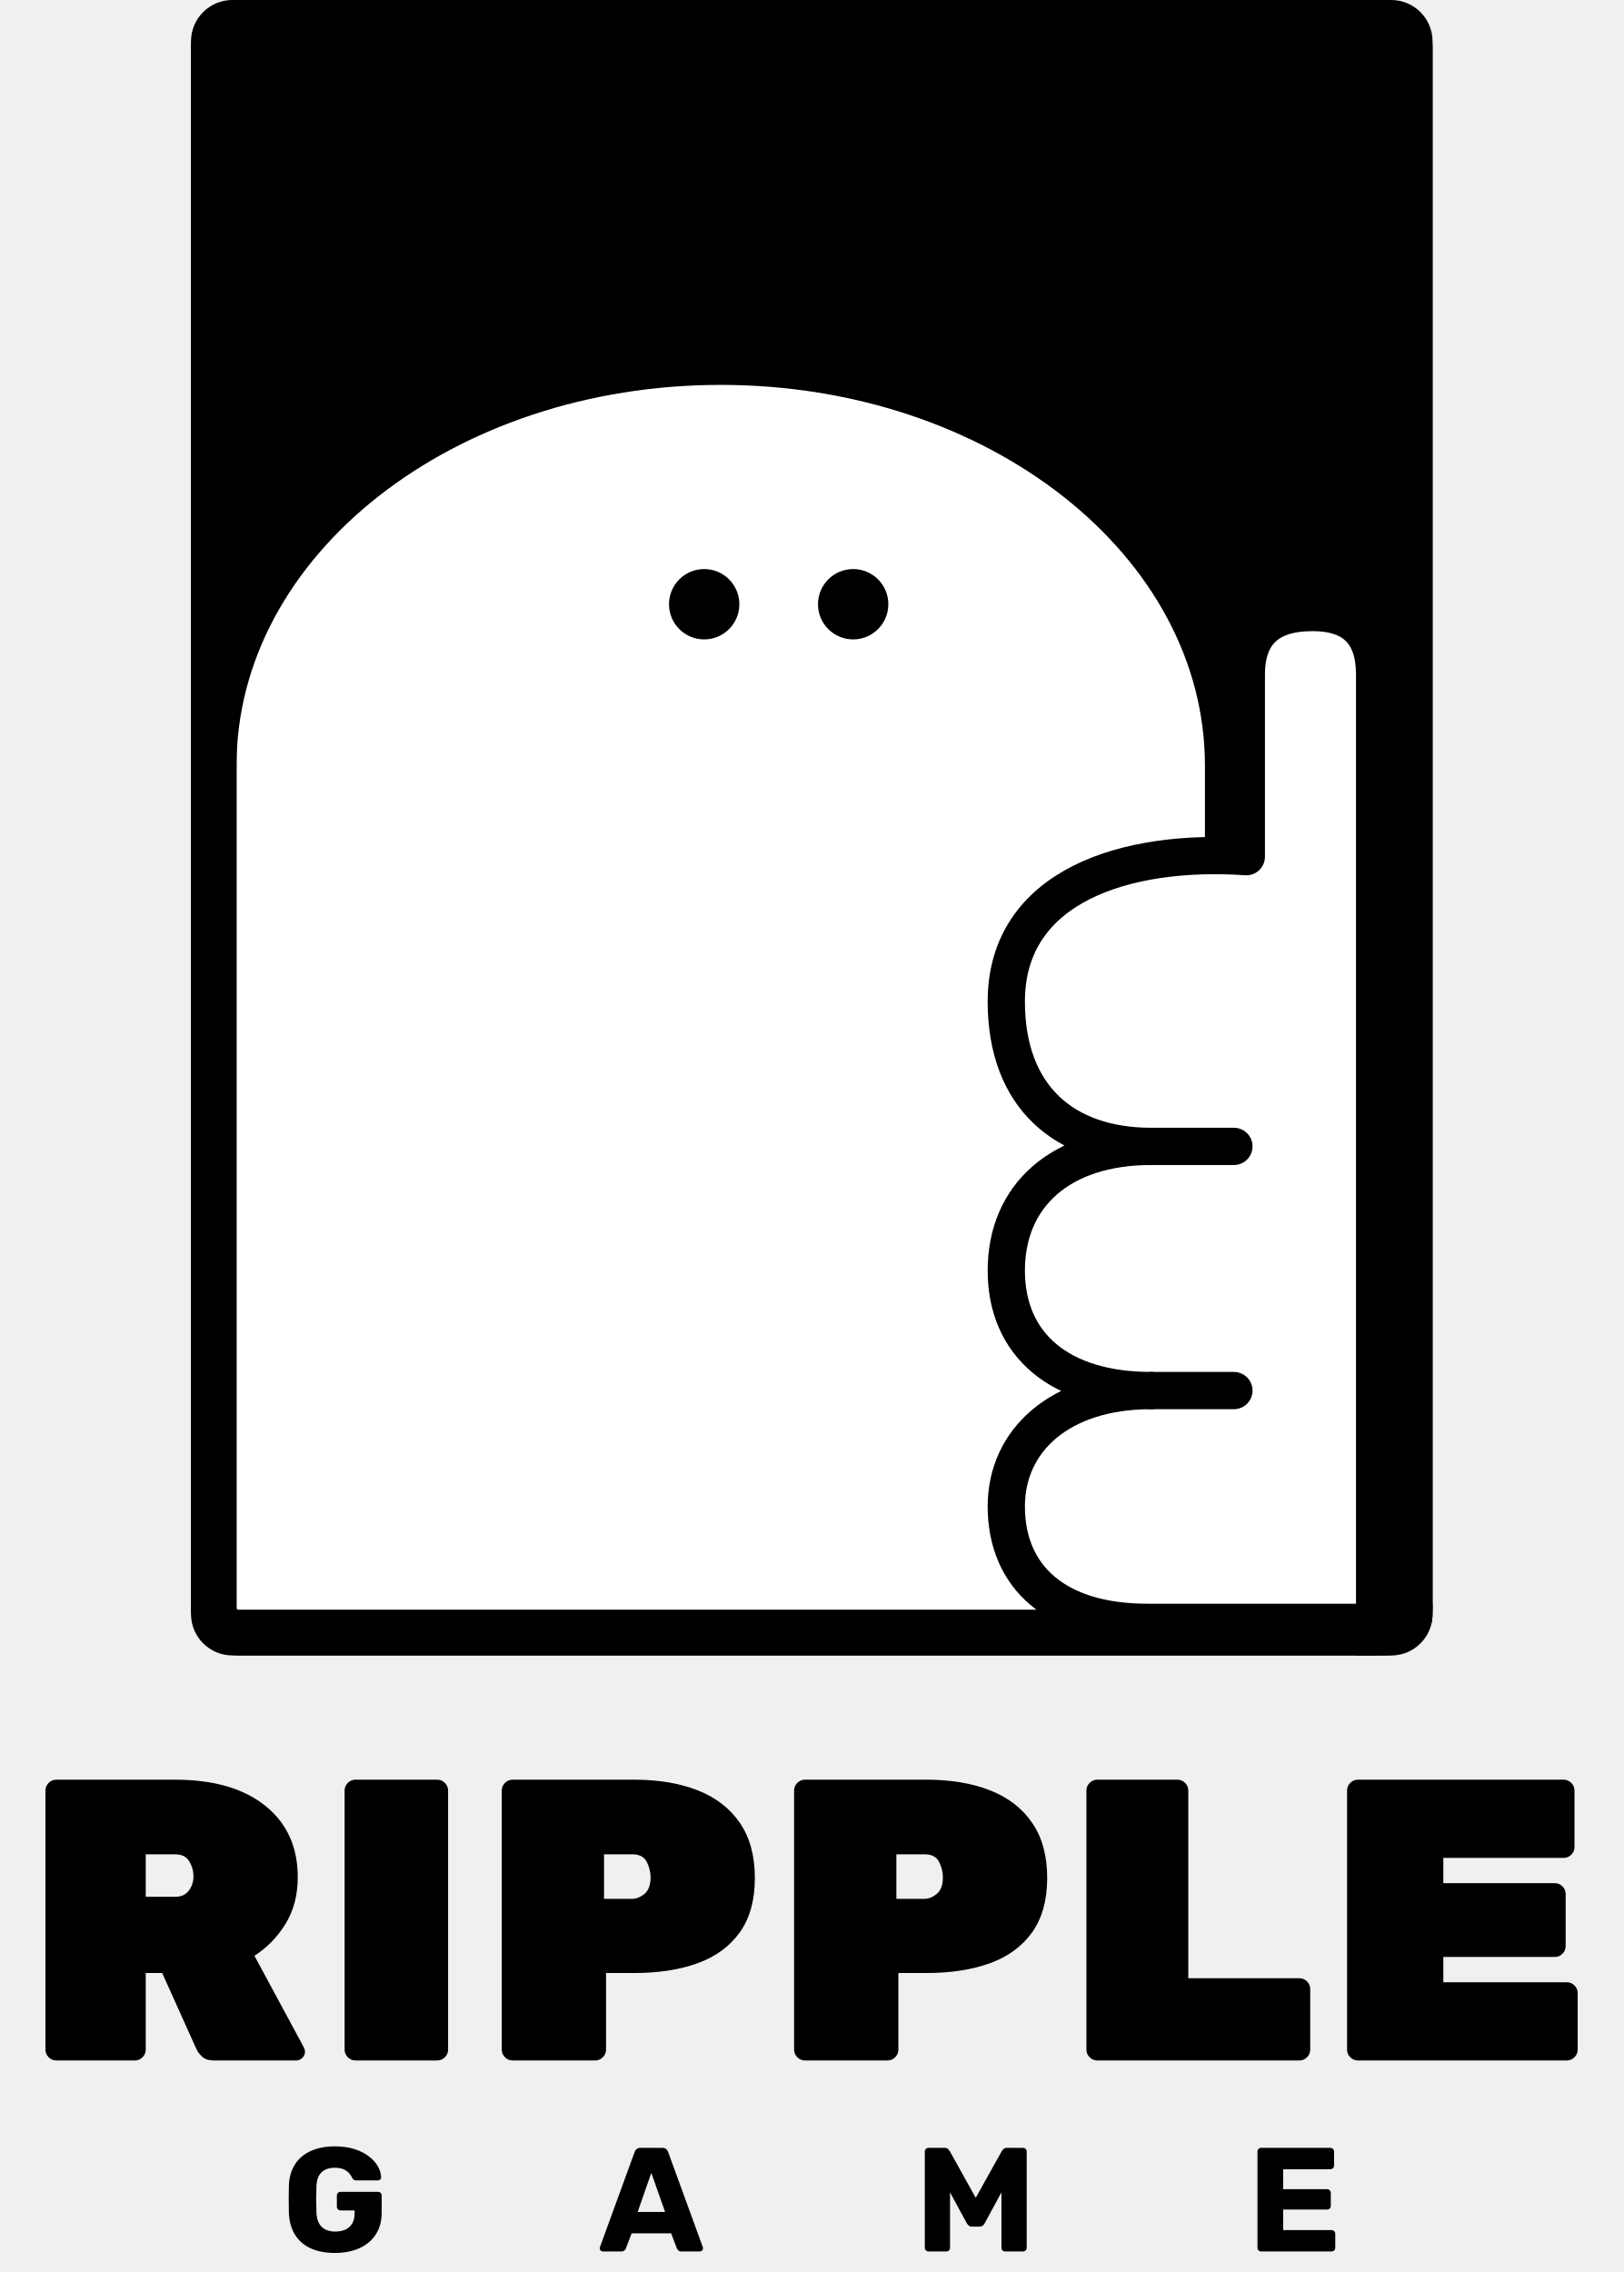
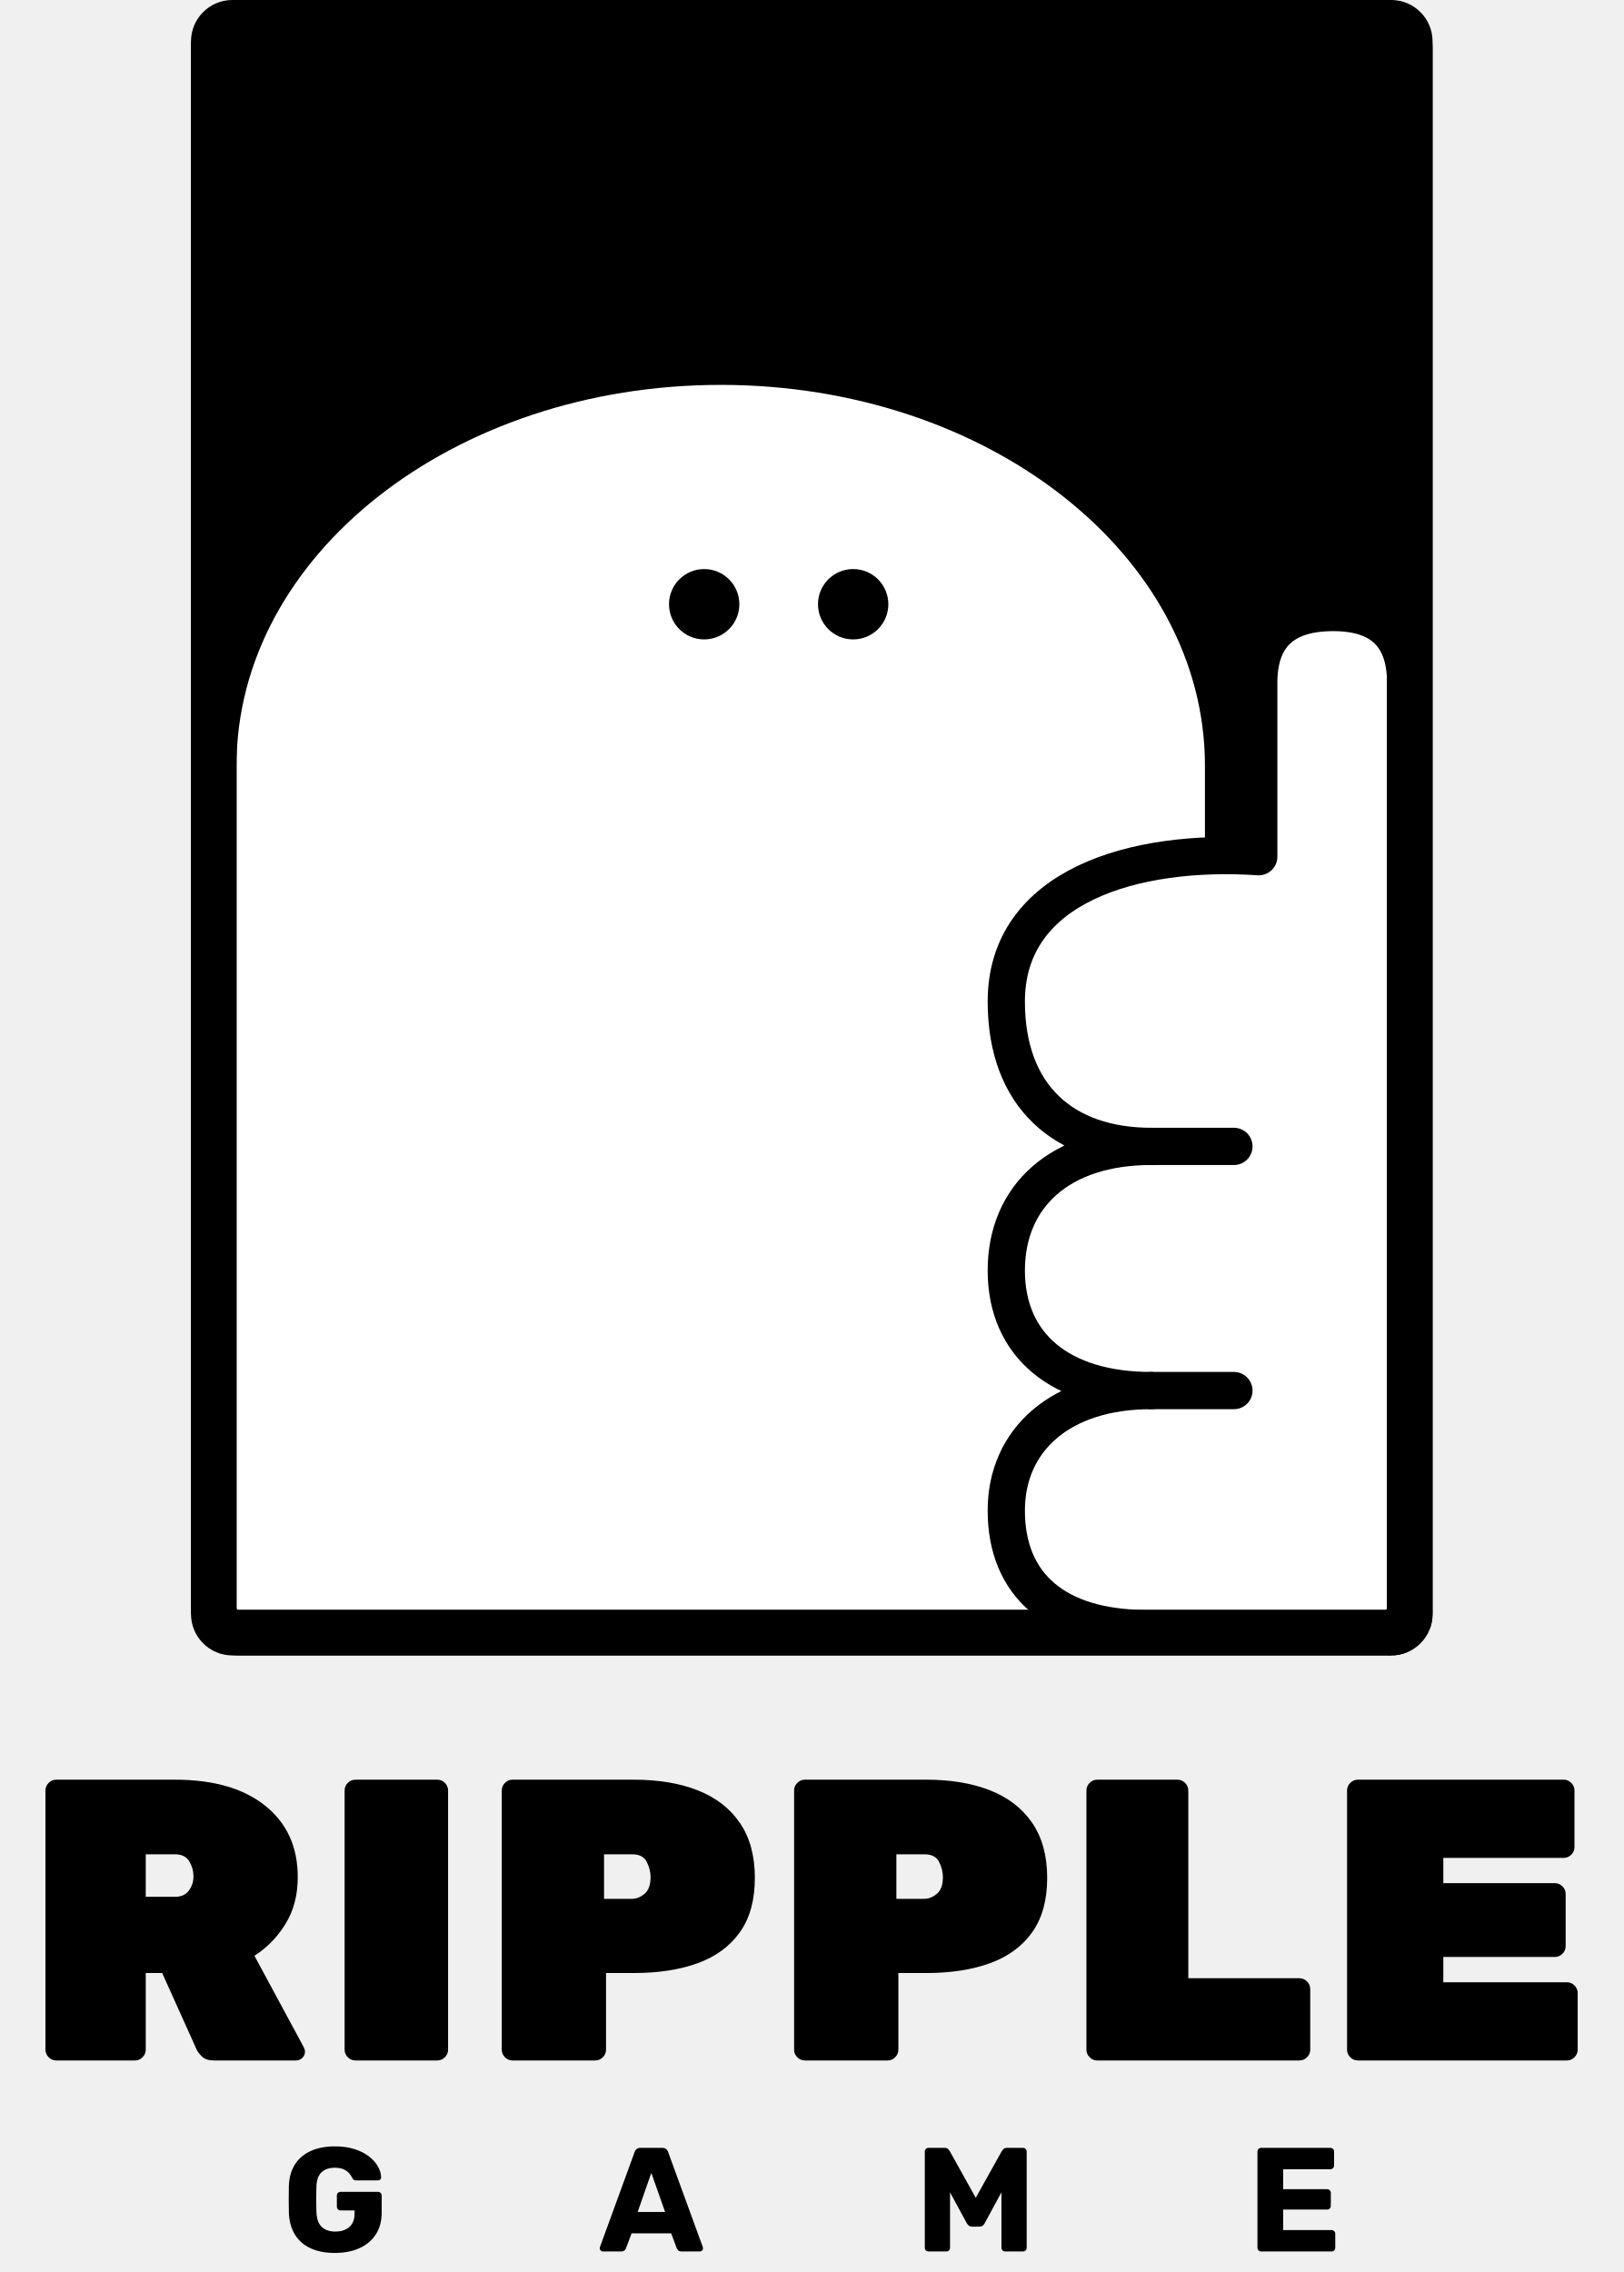
<svg xmlns="http://www.w3.org/2000/svg" viewBox="0 0 340 475.8">
  <g transform="translate(40.0 0) scale(0.8667)">
    <clipPath id="rg-clip">
      <rect width="300" height="400" rx="10" />
    </clipPath>
    <rect width="300" height="400" rx="10" fill="#000" />
    <path d="M11 389 V185 A117 92 0 0 1 245 185 V389 Z" fill="#fff" />
    <circle cx="124" cy="146" r="8.5" fill="#000" />
    <circle cx="160" cy="146" r="8.5" fill="#000" />
    <g clip-path="url(#rg-clip)" fill="#fff" stroke="#000" stroke-width="9" stroke-linejoin="round" stroke-linecap="round">
-       <path d="M286 400 V163 Q286 148 271 148 Q255 148 255 163 V207              C226 205 197 214 197 242 C197 265 211 277 232 277              C210 277 197 289 197 307 C197 325 210 336 232 336              C210 336 197 348 197 364 C197 381 209 392 231 392              H300 V400 Z" />
+       <path d="M293.5 400 V165 Q293.5 148 276 148 Q258 148 258 165 V207              C228 205 197 214 197 242 C197 265 211 277 232 277              C210 277 197 289 197 307 C197 325 210 336 232 336              C210 336 197 348 197 365 C197 383 209 393.5 231 393.5              H300 V400 Z" />
      <path d="M232 277 H252 M232 336 H252" fill="none" />
    </g>
    <rect x="5.5" y="5.5" width="289" height="389" rx="6" fill="none" stroke="#000" stroke-width="11" />
  </g>
  <path transform="translate(4.9 431.5)" d="M6.888 0.0Q5.964 0.0 5.292 -0.672Q4.62 -1.344 4.62 -2.268V-56.532Q4.62 -57.456 5.292 -58.128Q5.964 -58.8 6.888 -58.8H31.752Q43.848 -58.8 50.652 -53.34Q57.456 -47.88 57.456 -38.388Q57.456 -32.76 54.894 -28.602Q52.332 -24.444 48.384 -21.924L58.716 -2.772Q58.968 -2.268 58.968 -1.848Q58.968 -1.092 58.422 -0.546Q57.876 0.0 57.12 0.0H39.9Q38.22 0.0 37.38 -0.84Q36.54 -1.68 36.288 -2.268L29.064 -18.312H25.62V-2.268Q25.62 -1.344 24.948 -0.672Q24.276 0.0 23.352 0.0ZM25.62 -34.272H31.752Q33.684 -34.272 34.65 -35.574Q35.616 -36.876 35.616 -38.556Q35.616 -40.236 34.734 -41.706Q33.852 -43.176 31.752 -43.176H25.62ZM69.536 0.0Q68.612 0.0 67.94 -0.672Q67.268 -1.344 67.268 -2.268V-56.532Q67.268 -57.456 67.94 -58.128Q68.612 -58.8 69.536 -58.8H86.672Q87.596 -58.8 88.268 -58.128Q88.94 -57.456 88.94 -56.532V-2.268Q88.94 -1.344 88.268 -0.672Q87.596 0.0 86.672 0.0ZM102.448 0.0Q101.524 0.0 100.852 -0.672Q100.18 -1.344 100.18 -2.268V-56.532Q100.18 -57.456 100.852 -58.128Q101.524 -58.8 102.448 -58.8H127.9Q135.544 -58.8 141.214 -56.574Q146.884 -54.348 150.034 -49.77Q153.184 -45.192 153.184 -38.22Q153.184 -31.248 150.034 -26.838Q146.884 -22.428 141.214 -20.37Q135.544 -18.312 127.9 -18.312H122.02V-2.268Q122.02 -1.344 121.348 -0.672Q120.676 0.0 119.752 0.0ZM121.6 -33.852H127.48Q128.824 -33.852 130.084 -34.902Q131.344 -35.952 131.344 -38.388Q131.344 -39.984 130.546 -41.58Q129.748 -43.176 127.48 -43.176H121.6ZM163.668 0.0Q162.744 0.0 162.072 -0.672Q161.4 -1.344 161.4 -2.268V-56.532Q161.4 -57.456 162.072 -58.128Q162.744 -58.8 163.668 -58.8H189.12Q196.764 -58.8 202.434 -56.574Q208.104 -54.348 211.254 -49.77Q214.404 -45.192 214.404 -38.22Q214.404 -31.248 211.254 -26.838Q208.104 -22.428 202.434 -20.37Q196.764 -18.312 189.12 -18.312H183.24V-2.268Q183.24 -1.344 182.568 -0.672Q181.896 0.0 180.972 0.0ZM182.82 -33.852H188.7Q190.044 -33.852 191.304 -34.902Q192.564 -35.952 192.564 -38.388Q192.564 -39.984 191.766 -41.58Q190.968 -43.176 188.7 -43.176H182.82ZM224.888 0.0Q223.964 0.0 223.292 -0.672Q222.62 -1.344 222.62 -2.268V-56.532Q222.62 -57.456 223.292 -58.128Q223.964 -58.8 224.888 -58.8H241.688Q242.612 -58.8 243.284 -58.128Q243.956 -57.456 243.956 -56.532V-17.22H267.224Q268.148 -17.22 268.82 -16.548Q269.492 -15.876 269.492 -14.952V-2.268Q269.492 -1.344 268.82 -0.672Q268.148 0.0 267.224 0.0ZM279.472 0.0Q278.548 0.0 277.876 -0.672Q277.204 -1.344 277.204 -2.268V-56.532Q277.204 -57.456 277.876 -58.128Q278.548 -58.8 279.472 -58.8H322.564Q323.488 -58.8 324.16 -58.128Q324.832 -57.456 324.832 -56.532V-44.688Q324.832 -43.764 324.16 -43.092Q323.488 -42.42 322.564 -42.42H297.364V-37.128H320.716Q321.64 -37.128 322.312 -36.456Q322.984 -35.784 322.984 -34.86V-23.94Q322.984 -23.016 322.312 -22.344Q321.64 -21.672 320.716 -21.672H297.364V-16.38H323.236Q324.16 -16.38 324.832 -15.708Q325.504 -15.036 325.504 -14.112V-2.268Q325.504 -1.344 324.832 -0.672Q324.16 0.0 323.236 0.0Z" />
  <path transform="translate(59.0 471.5)" d="M11.129 0.31Q8.172 0.31 6.059 -0.661Q3.945 -1.631 2.776 -3.511Q1.608 -5.39 1.496 -8.099Q1.465 -9.416 1.465 -10.928Q1.465 -12.439 1.496 -13.795Q1.608 -16.438 2.786 -18.263Q3.964 -20.088 6.103 -21.049Q8.242 -22.01 11.129 -22.01Q13.462 -22.01 15.252 -21.433Q17.042 -20.855 18.274 -19.9Q19.507 -18.945 20.146 -17.8Q20.785 -16.655 20.817 -15.539Q20.828 -15.26 20.632 -15.07Q20.437 -14.88 20.146 -14.88H15.608Q15.291 -14.88 15.118 -14.99Q14.946 -15.101 14.803 -15.326Q14.609 -15.783 14.19 -16.298Q13.772 -16.814 13.041 -17.174Q12.311 -17.534 11.129 -17.534Q9.377 -17.534 8.364 -16.612Q7.351 -15.69 7.266 -13.64Q7.173 -10.986 7.266 -8.254Q7.351 -6.08 8.403 -5.123Q9.455 -4.166 11.207 -4.166Q12.377 -4.166 13.291 -4.563Q14.206 -4.96 14.733 -5.811Q15.26 -6.661 15.26 -7.982V-8.595H12.326Q11.997 -8.595 11.772 -8.825Q11.547 -9.056 11.547 -9.385V-11.699Q11.547 -12.04 11.772 -12.264Q11.997 -12.489 12.326 -12.489H20.142Q20.483 -12.489 20.708 -12.264Q20.933 -12.04 20.933 -11.699V-8.157Q20.933 -5.483 19.714 -3.592Q18.495 -1.701 16.291 -0.696Q14.086 0.31 11.129 0.31ZM67.258 0.0Q66.99 0.0 66.795 -0.196Q66.599 -0.391 66.599 -0.659Q66.599 -0.794 66.642 -0.922L73.903 -20.828Q74.008 -21.157 74.297 -21.429Q74.585 -21.7 75.112 -21.7H79.712Q80.239 -21.7 80.528 -21.429Q80.816 -21.157 80.921 -20.828L88.183 -0.922Q88.225 -0.794 88.225 -0.659Q88.225 -0.391 88.03 -0.196Q87.834 0.0 87.567 0.0H83.75Q83.265 0.0 83.043 -0.229Q82.82 -0.457 82.738 -0.659L81.553 -3.797H73.272L72.086 -0.659Q72.016 -0.457 71.797 -0.229Q71.578 0.0 71.075 0.0ZM74.539 -8.273H80.285L77.402 -16.457ZM135.465 0.0Q135.135 0.0 134.905 -0.225Q134.674 -0.45 134.674 -0.779V-20.91Q134.674 -21.25 134.905 -21.475Q135.135 -21.7 135.465 -21.7H138.817Q139.32 -21.7 139.572 -21.429Q139.824 -21.157 139.894 -21.026L145.342 -11.238L150.802 -21.026Q150.883 -21.157 151.13 -21.429Q151.376 -21.7 151.879 -21.7H155.22Q155.561 -21.7 155.785 -21.475Q156.01 -21.25 156.01 -20.91V-0.779Q156.01 -0.45 155.785 -0.225Q155.561 0.0 155.22 0.0H151.504Q151.174 0.0 150.949 -0.225Q150.725 -0.45 150.725 -0.779V-12.388L147.225 -5.925Q147.082 -5.654 146.83 -5.431Q146.578 -5.208 146.148 -5.208H144.536Q144.106 -5.208 143.86 -5.431Q143.614 -5.654 143.459 -5.925L139.96 -12.388V-0.779Q139.96 -0.45 139.735 -0.225Q139.51 0.0 139.181 0.0ZM205.121 0.0Q204.792 0.0 204.567 -0.225Q204.342 -0.45 204.342 -0.779V-20.91Q204.342 -21.25 204.567 -21.475Q204.792 -21.7 205.121 -21.7H219.594Q219.935 -21.7 220.16 -21.475Q220.385 -21.25 220.385 -20.91V-18.003Q220.385 -17.674 220.16 -17.449Q219.935 -17.224 219.594 -17.224H209.725V-13.039H218.912Q219.253 -13.039 219.478 -12.815Q219.703 -12.59 219.703 -12.249V-9.556Q219.703 -9.226 219.478 -9.002Q219.253 -8.777 218.912 -8.777H209.725V-4.476H219.842Q220.183 -4.476 220.408 -4.251Q220.633 -4.026 220.633 -3.685V-0.779Q220.633 -0.45 220.408 -0.225Q220.183 0.0 219.842 0.0Z" />
</svg>
